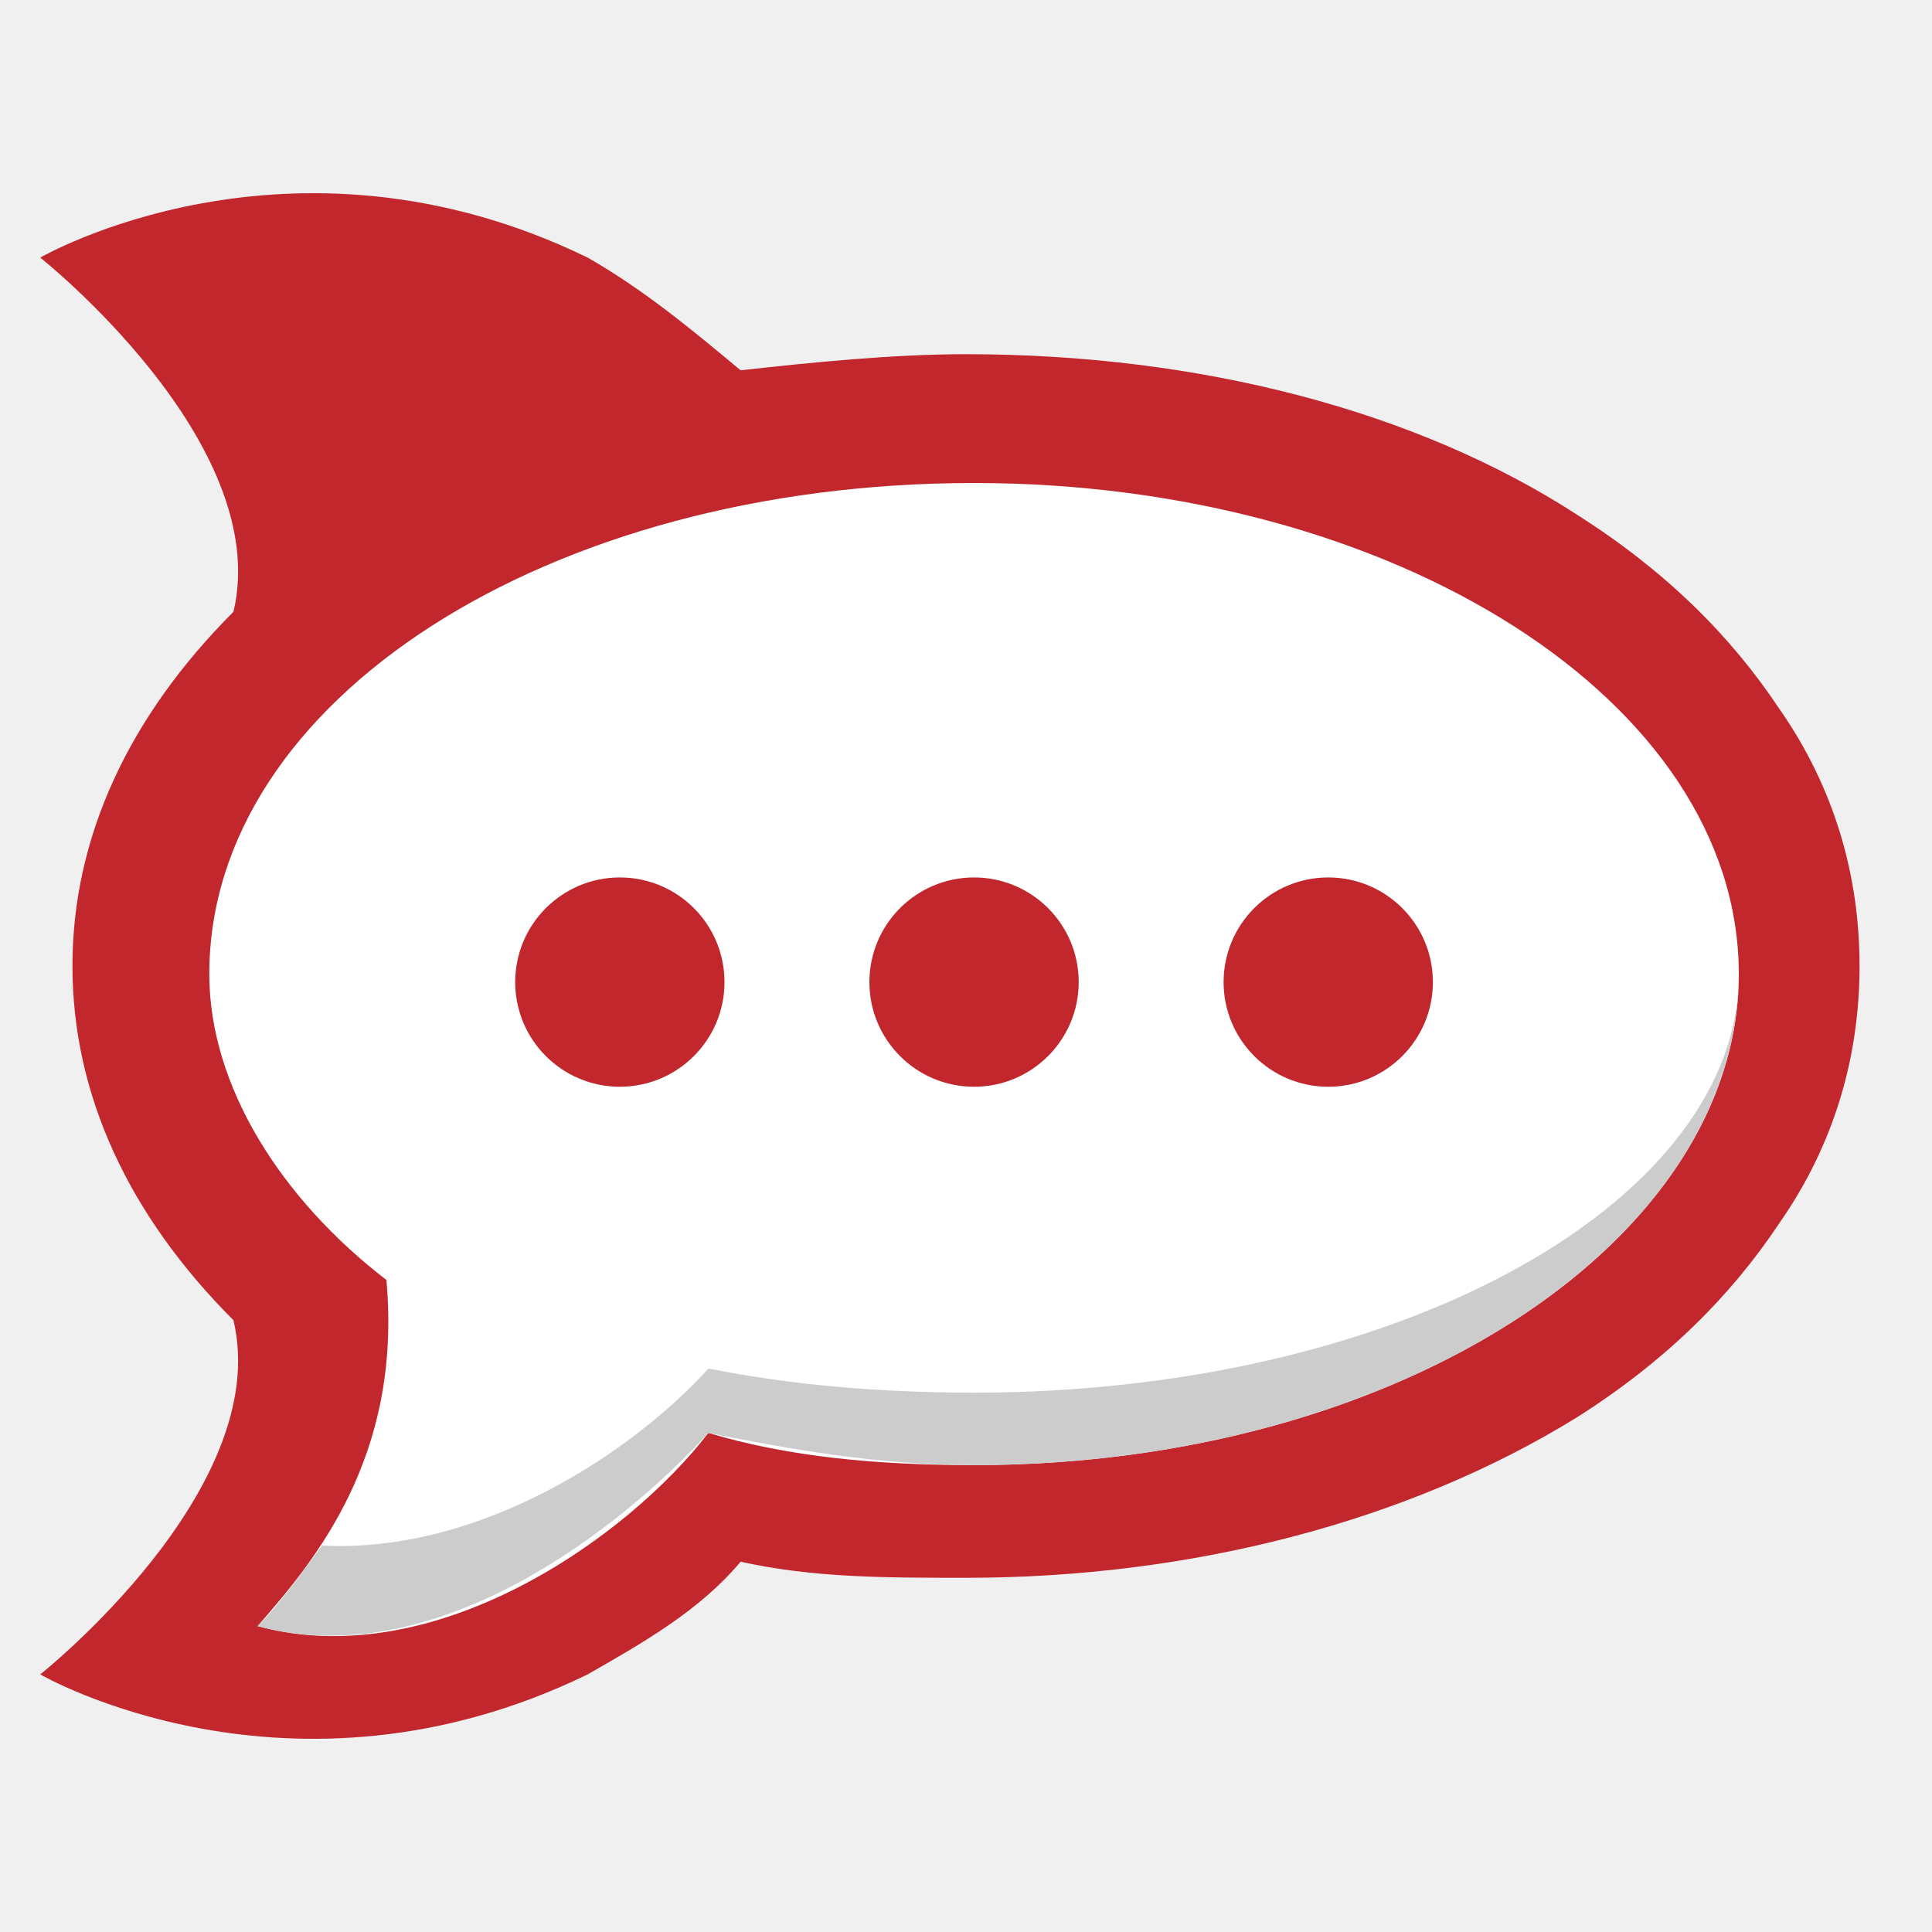
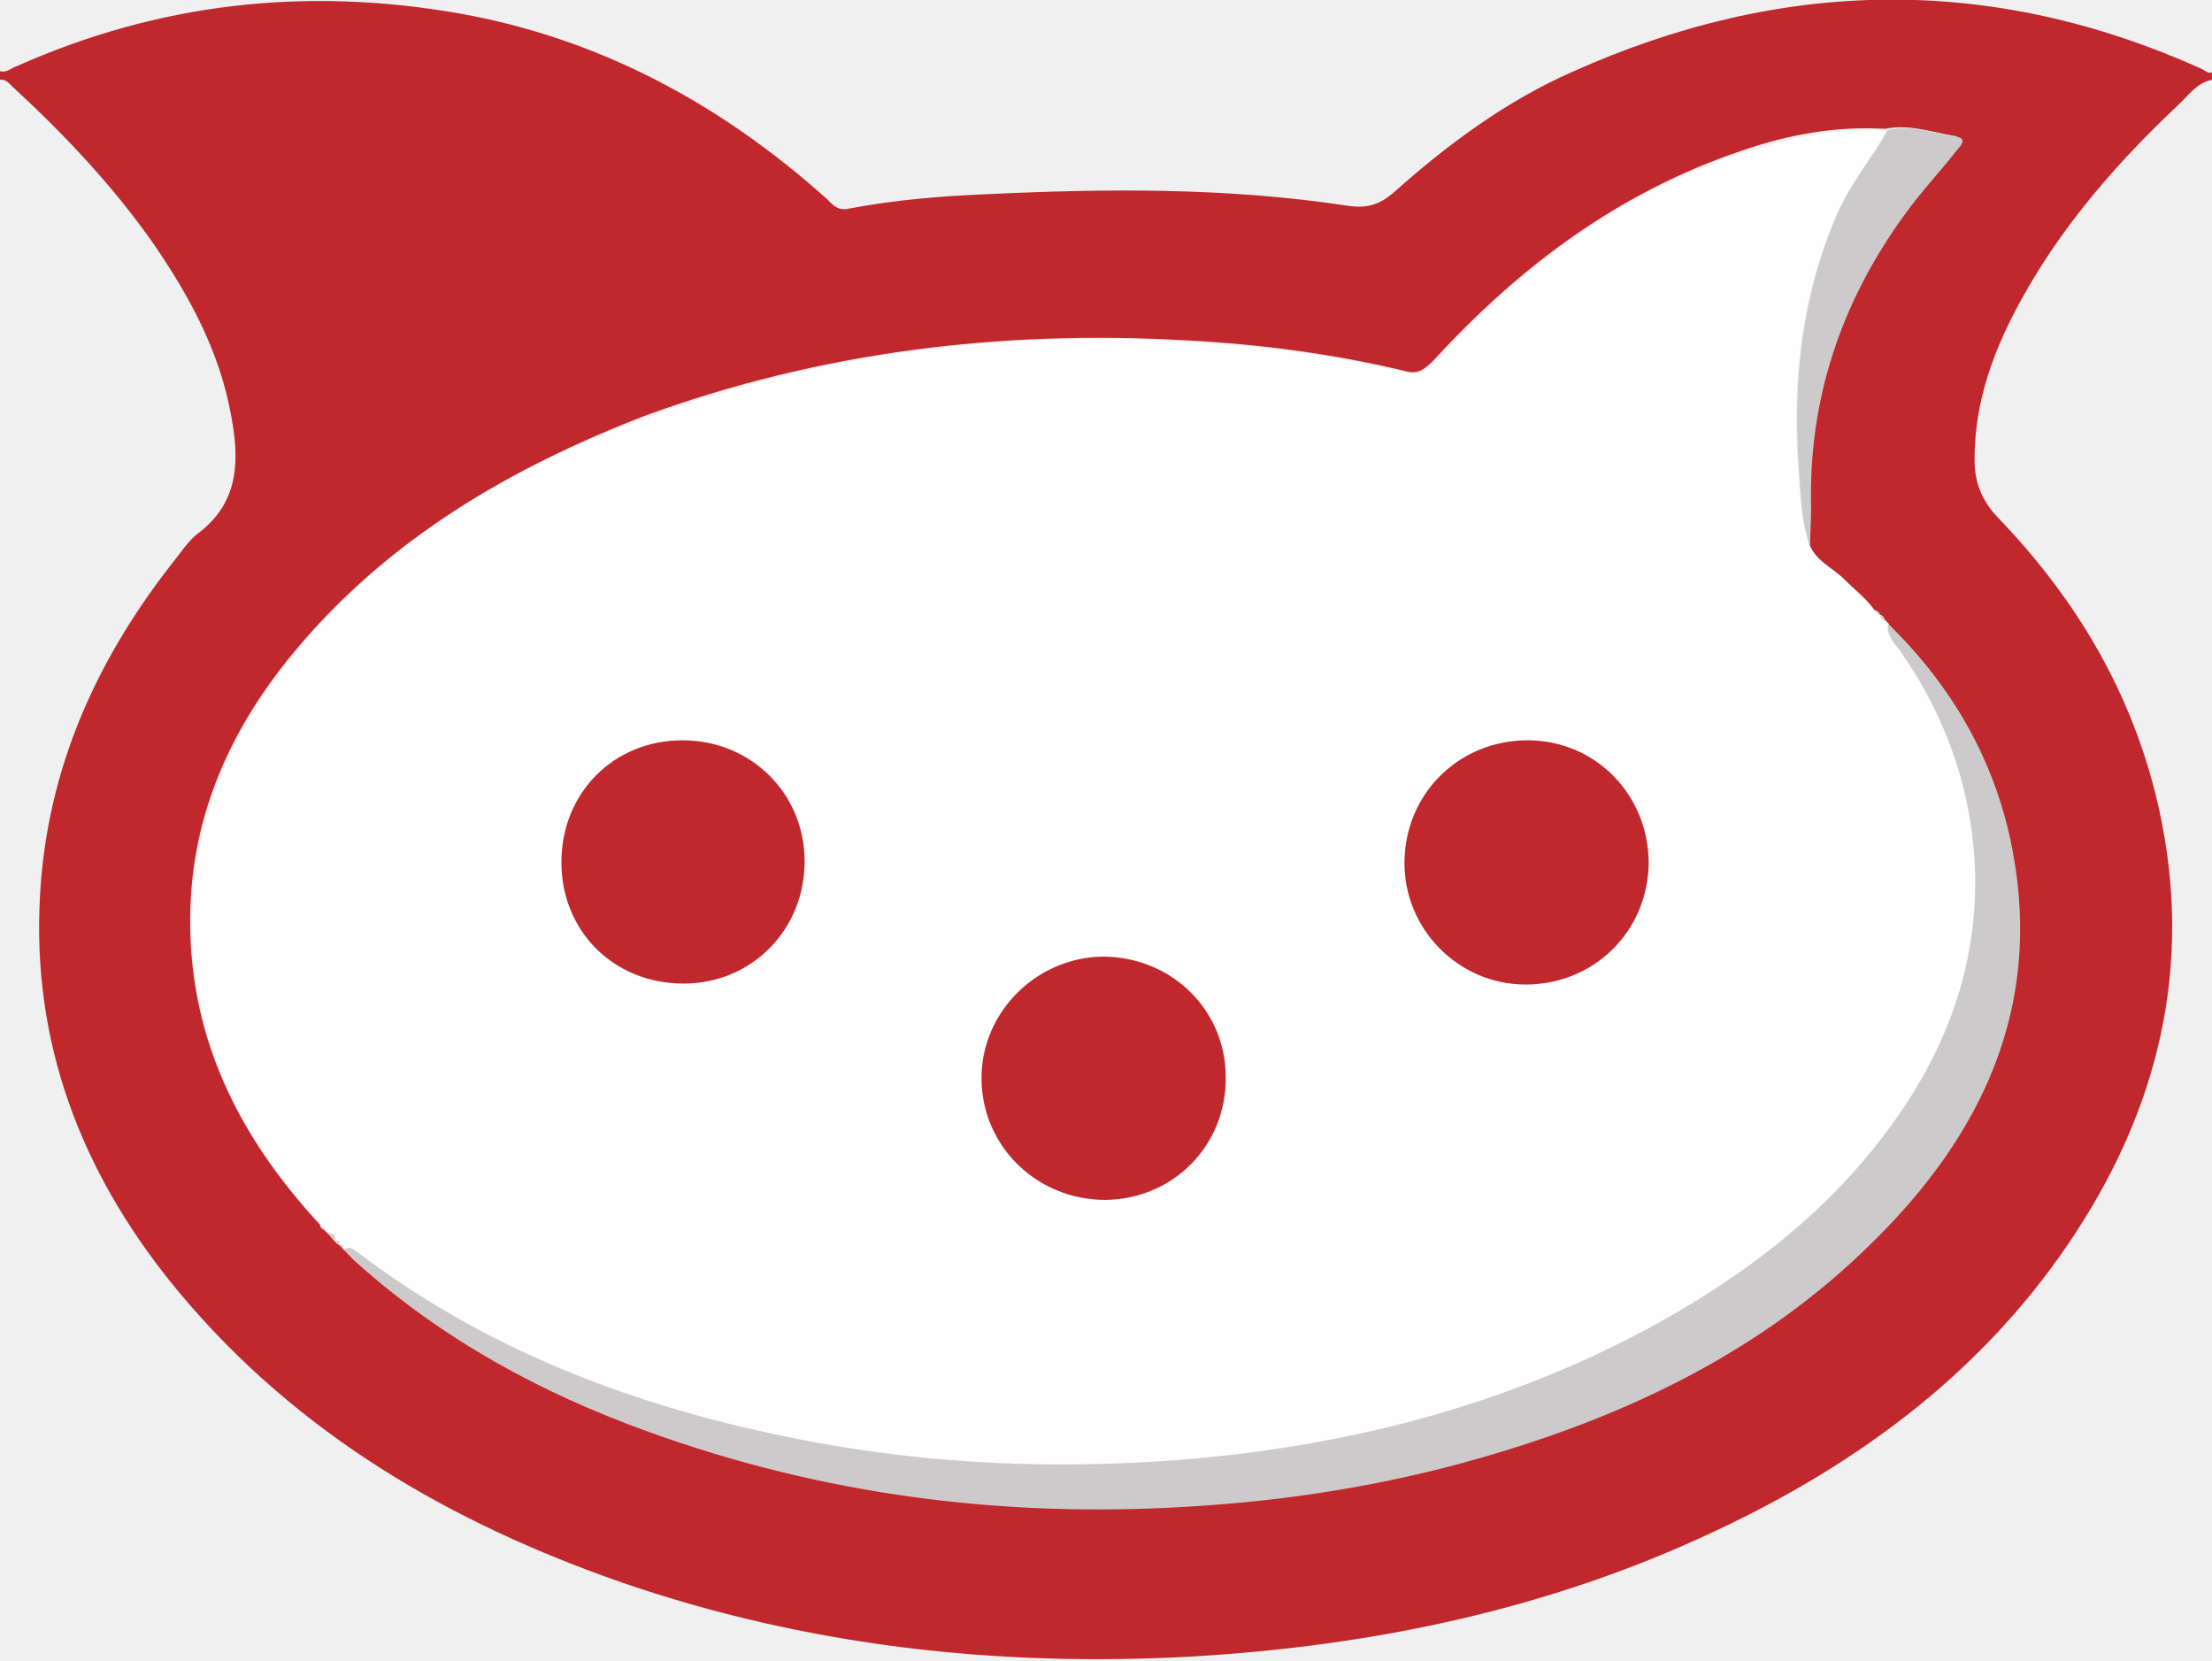
- <svg xmlns="http://www.w3.org/2000/svg" version="1.1" id="Layer_1" x="0px" y="0px" viewBox="-293 385 24 24" style="enable-background:new -293 385 24 24;" xml:space="preserve">
+ <svg xmlns="http://www.w3.org/2000/svg" version="1.1" id="Camada_1" x="0px" y="0px" viewBox="0 0 230.1 172.7" style="enable-background:new 0 0 230.1 172.7;" xml:space="preserve">
  <style type="text/css">
- 	.st0{fill:#C1272D;}
- 	.st1{fill:#FFFFFF;}
- 	.st2{fill:#CCCCCC;}
+ 	.st0{fill:#C0282E;}
+ 	.st1{fill:#FEFEFE;}
+ 	.st2{fill:#CCCACA;}
</style>
-   <path class="st0" d="M-269.9,397c0-1.1-0.3-2.2-1-3.2c-0.6-0.9-1.4-1.7-2.5-2.4c-2-1.3-4.7-2-7.6-2c-0.9,0-1.9,0.1-2.8,0.2  c-0.6-0.5-1.2-1-1.9-1.4c-3.7-1.8-6.8,0-6.8,0s2.9,2.3,2.4,4.4c-1.3,1.3-2,2.8-2,4.4c0,0,0,0,0,0c0,0,0,0,0,0c0,1.6,0.7,3.1,2,4.4  c0.5,2.1-2.4,4.4-2.4,4.4s3.1,1.8,6.8,0c0.7-0.4,1.4-0.8,1.9-1.4c0.9,0.2,1.8,0.2,2.8,0.2c2.8,0,5.5-0.7,7.6-2  c1.1-0.7,1.9-1.5,2.5-2.4C-270.2,399.2-269.9,398.1-269.9,397C-269.9,397-269.9,397-269.9,397C-269.9,397-269.9,397-269.9,397z" />
-   <path class="st1" d="M-280.9,391c5.2,0,9.5,2.7,9.5,6.1c0,3.3-4.2,6.1-9.5,6.1c-1.2,0-2.3-0.1-3.3-0.4c-1,1.3-3.4,3-5.6,2.4  c0.7-0.8,1.8-2.1,1.6-4.3c-1.3-1-2.2-2.4-2.2-3.8C-290.4,393.7-286.2,391-280.9,391" />
  <g>
-     <g>
-       <circle class="st0" cx="-280.9" cy="397.2" r="1.3" />
-     </g>
-     <g>
-       <circle class="st0" cx="-276.5" cy="397.2" r="1.3" />
-     </g>
-     <g>
-       <circle class="st0" cx="-285.3" cy="397.2" r="1.3" />
-     </g>
-   </g>
-   <g>
-     <path class="st2" d="M-280.9,402.3c-1.2,0-2.3-0.1-3.3-0.3c-0.9,1-2.8,2.3-4.8,2.2c-0.3,0.4-0.5,0.7-0.8,1c2.2,0.6,4.5-1.2,5.6-2.4   c1,0.2,2.1,0.4,3.3,0.4c5.2,0,9.4-2.7,9.5-6C-271.5,400-275.7,402.3-280.9,402.3z" />
+     <path class="st0" d="M230.1,8.3c-1.6,0.3-2.5,1.7-3.6,2.7c-7.1,6.7-13.4,14.1-17.7,23c-2.1,4.4-3.4,8.9-3.4,13.8   c0,2.3,0.7,4.2,2.4,6c7.9,8.2,13.6,17.6,16.4,28.7c4.1,16.4,0.9,31.6-8.2,45.6c-9.3,14.3-22.5,24.1-37.7,31.2   c-17.2,8.1-35.5,11.9-54.4,13c-20.2,1.1-40-1.1-59.2-7.7c-17.8-6.2-33.7-15.4-46-30.1C9.1,123,3.6,109.8,4.1,94.6   c0.4-13.6,5.5-25.4,13.8-36c0.9-1.1,1.7-2.4,2.8-3.2C25,52.1,24.9,47.6,24,43c-1.2-6.5-4.3-12.2-8-17.6c-4.2-6-9.2-11.3-14.5-16.2   C1,8.8,0.7,8.2,0,8.3C0,8,0,7.7,0,7.4c0.7,0.2,1.1-0.3,1.7-0.5c14.8-6.6,30.1-8.3,46.1-5.5c14.5,2.6,27,9.3,38,19.1   c0.7,0.6,1.2,1.5,2.5,1.2c4.7-0.9,9.5-1.3,14.3-1.5c12.6-0.6,25.1-0.7,37.6,1.2c2,0.3,3.3-0.1,4.8-1.4c5.6-5,11.7-9.5,18.5-12.5   c21.8-9.8,43.7-10.2,65.6-0.3c0.4,0.2,0.7,0.6,1.2,0.2C230.1,7.7,230.1,8,230.1,8.3z M35.3,129.5c0.1,0.1,0.2,0.2,0.3,0.3l0.1,0.1   c0.5,0.5,0.9,1,1.4,1.4c8.9,7.9,19.1,13.5,30.2,17.5c18.2,6.5,37,9,56.3,7.8c10.2-0.7,20.3-2.2,30.1-5c15.3-4.4,29.5-11.1,41-22.5   c11.3-11.2,17.5-24.3,14.6-40.5c-1.7-9.3-6.2-17.2-13-23.8c-0.1-0.1-0.3-0.3-0.4-0.4c0-0.3-0.2-0.5-0.5-0.5l0,0   c-0.1-0.3-0.2-0.5-0.5-0.4c-0.9-1.3-2.1-2.2-3.2-3.3c-1.2-1.2-2.9-1.8-3.6-3.5c0-1.3,0-2.7,0-4c-0.3-11.2,3.1-21.2,9.6-30.3   c1.7-2.4,3.7-4.5,5.5-6.8c0.4-0.5,1.3-1.3-0.1-1.5c-2.3-0.4-4.6-1.2-7-0.7c-5.2-0.3-10.1,0.6-15,2.3c-12.7,4.3-23,12-31.9,21.7   c-0.9,0.9-1.6,1.6-3,1.2c-7.5-1.8-15.1-2.8-22.8-3.2c-19.3-1.1-38.1,1.2-56.2,7.8C53.2,48.6,40.4,56,30.6,67.8   c-6.4,7.7-10.5,16.5-10.8,26.7c-0.4,13,4.9,23.6,13.5,32.9c0,0.3,0.2,0.4,0.4,0.5c0.1,0.1,0.3,0.3,0.4,0.4c0.2,0.2,0.4,0.4,0.6,0.7   c0,0,0.1,0.1,0.1,0.1c0.1,0.1,0.2,0.2,0.3,0.3L35.3,129.5z" />
+     <path class="st1" d="M188.3,56.8c0.7,1.6,2.4,2.3,3.6,3.5c1.1,1.1,2.3,2,3.2,3.3c0.2,0.1,0.4,0.3,0.5,0.4c0,0,0,0,0,0   c0,0.3,0.2,0.5,0.5,0.5c0.1,0.1,0.3,0.3,0.4,0.4c-0.2,1.3,0.7,2.1,1.4,3c4.5,6.5,7.1,13.7,7.6,21.5c0.6,10.3-2.7,19.4-8.7,27.7   c-6.6,9.2-15.4,15.8-25.3,21.1c-16.4,8.8-34.2,12.9-52.6,13.9c-11.4,0.6-22.8,0-34.1-2.1c-17.2-3.1-33.3-9-47.4-19.6   c-0.5-0.3-0.9-0.9-1.6-0.4c0,0-0.1-0.1-0.1-0.1c0.2-0.4,0-0.5-0.3-0.3c0,0-0.1-0.1-0.1-0.1c0.1-0.4,0-0.4-0.3-0.3   c0,0-0.1-0.1-0.1-0.1c0.2-0.6-0.2-0.6-0.6-0.7c-0.1-0.1-0.3-0.3-0.4-0.4c-0.1-0.2-0.3-0.3-0.4-0.5c-8.7-9.3-14-19.9-13.5-32.9   c0.4-10.2,4.4-19,10.8-26.7C40.4,56,53.2,48.6,67.4,43.4c18.2-6.7,37-9,56.2-7.8c7.7,0.4,15.3,1.4,22.8,3.2c1.4,0.3,2.1-0.3,3-1.2   c8.9-9.8,19.2-17.5,31.9-21.7c4.9-1.6,9.8-2.6,15-2.3c-1.7,2.9-3.9,5.6-5.3,8.8c-3.6,8.3-4.6,17.1-4,26   C187.3,51.2,187.3,54.1,188.3,56.8z M158.9,77c-7.1,0-12.8,5.5-12.8,12.5c-0.1,7,5.6,12.8,12.6,12.8c7.1,0,12.7-5.5,12.8-12.6   C171.6,82.7,166,77,158.9,77z M115,124.8c7,0,12.6-5.7,12.6-12.8c-0.1-7-5.7-12.6-12.8-12.5c-7,0-12.8,5.8-12.6,12.8   C102.2,119.3,107.9,124.8,115,124.8z M58.4,89.7c0,7.2,5.5,12.6,12.6,12.6c7.1,0,12.6-5.6,12.6-12.7C83.6,82.5,78,77,70.9,77   C63.8,77,58.3,82.5,58.4,89.7z" />
+     <path class="st2" d="M35.8,130c0.7-0.5,1.1,0.1,1.6,0.4C51.4,141,67.5,146.8,84.7,150c11.3,2.1,22.7,2.7,34.1,2.1   c18.4-1,36.2-5.1,52.6-13.9c9.8-5.3,18.6-11.9,25.3-21.1c6-8.2,9.3-17.4,8.7-27.7c-0.5-7.8-3.1-15-7.6-21.5c-0.6-0.9-1.6-1.7-1.4-3   c6.8,6.6,11.3,14.5,13,23.8c3,16.2-3.3,29.4-14.6,40.5c-11.5,11.4-25.6,18.1-41,22.5c-9.8,2.8-19.9,4.4-30.1,5   c-19.3,1.2-38.1-1.2-56.3-7.8c-11.1-4-21.4-9.6-30.2-17.5C36.7,131,36.3,130.4,35.8,130z" />
+     <path class="st2" d="M188.3,56.8c-1-2.7-1-5.7-1.2-8.5c-0.6-8.9,0.4-17.7,4-26c1.4-3.2,3.6-5.8,5.3-8.8c2.4-0.5,4.7,0.3,7,0.7   c1.4,0.2,0.5,1,0.1,1.5c-1.8,2.3-3.8,4.4-5.5,6.8c-6.5,9-9.9,19.1-9.6,30.3C188.4,54.1,188.3,55.5,188.3,56.8z" />
+     <path class="st2" d="M34.2,128.3c0.4,0,0.8,0.1,0.6,0.7C34.6,128.7,34.4,128.5,34.2,128.3z" />
+     <path class="st2" d="M195.6,64c-0.2-0.1-0.4-0.3-0.5-0.4C195.4,63.5,195.5,63.7,195.6,64z" />
+     <path class="st2" d="M196.1,64.5c-0.3,0-0.5-0.2-0.5-0.5C195.9,64,196,64.2,196.1,64.5z" />
+     <path class="st2" d="M33.3,127.4c0.1,0.2,0.3,0.3,0.4,0.5C33.5,127.8,33.3,127.7,33.3,127.4z" />
+     <path class="st2" d="M34.9,129.1c0.3-0.1,0.5,0,0.3,0.3C35.1,129.3,35,129.2,34.9,129.1z" />
+     <path class="st2" d="M35.3,129.5c0.3-0.1,0.5,0,0.3,0.3C35.6,129.7,35.5,129.6,35.3,129.5z" />
+     <path class="st0" d="M158.9,77c7.1,0,12.6,5.7,12.6,12.8c-0.1,7.1-5.7,12.6-12.8,12.6c-7,0-12.7-5.8-12.6-12.8   C146.2,82.5,151.8,77,158.9,77z" />
+     <path class="st0" d="M115,124.8c-7.1,0-12.8-5.5-12.9-12.5c-0.1-6.9,5.6-12.7,12.6-12.8c7.1,0,12.8,5.5,12.8,12.5   C127.6,119.1,122.1,124.7,115,124.8z" />
+     <path class="st0" d="M58.4,89.7c0-7.2,5.4-12.7,12.6-12.7c7.1,0,12.7,5.5,12.7,12.6c0,7.1-5.5,12.7-12.6,12.7   C63.8,102.3,58.4,96.8,58.4,89.7z" />
  </g>
</svg>
